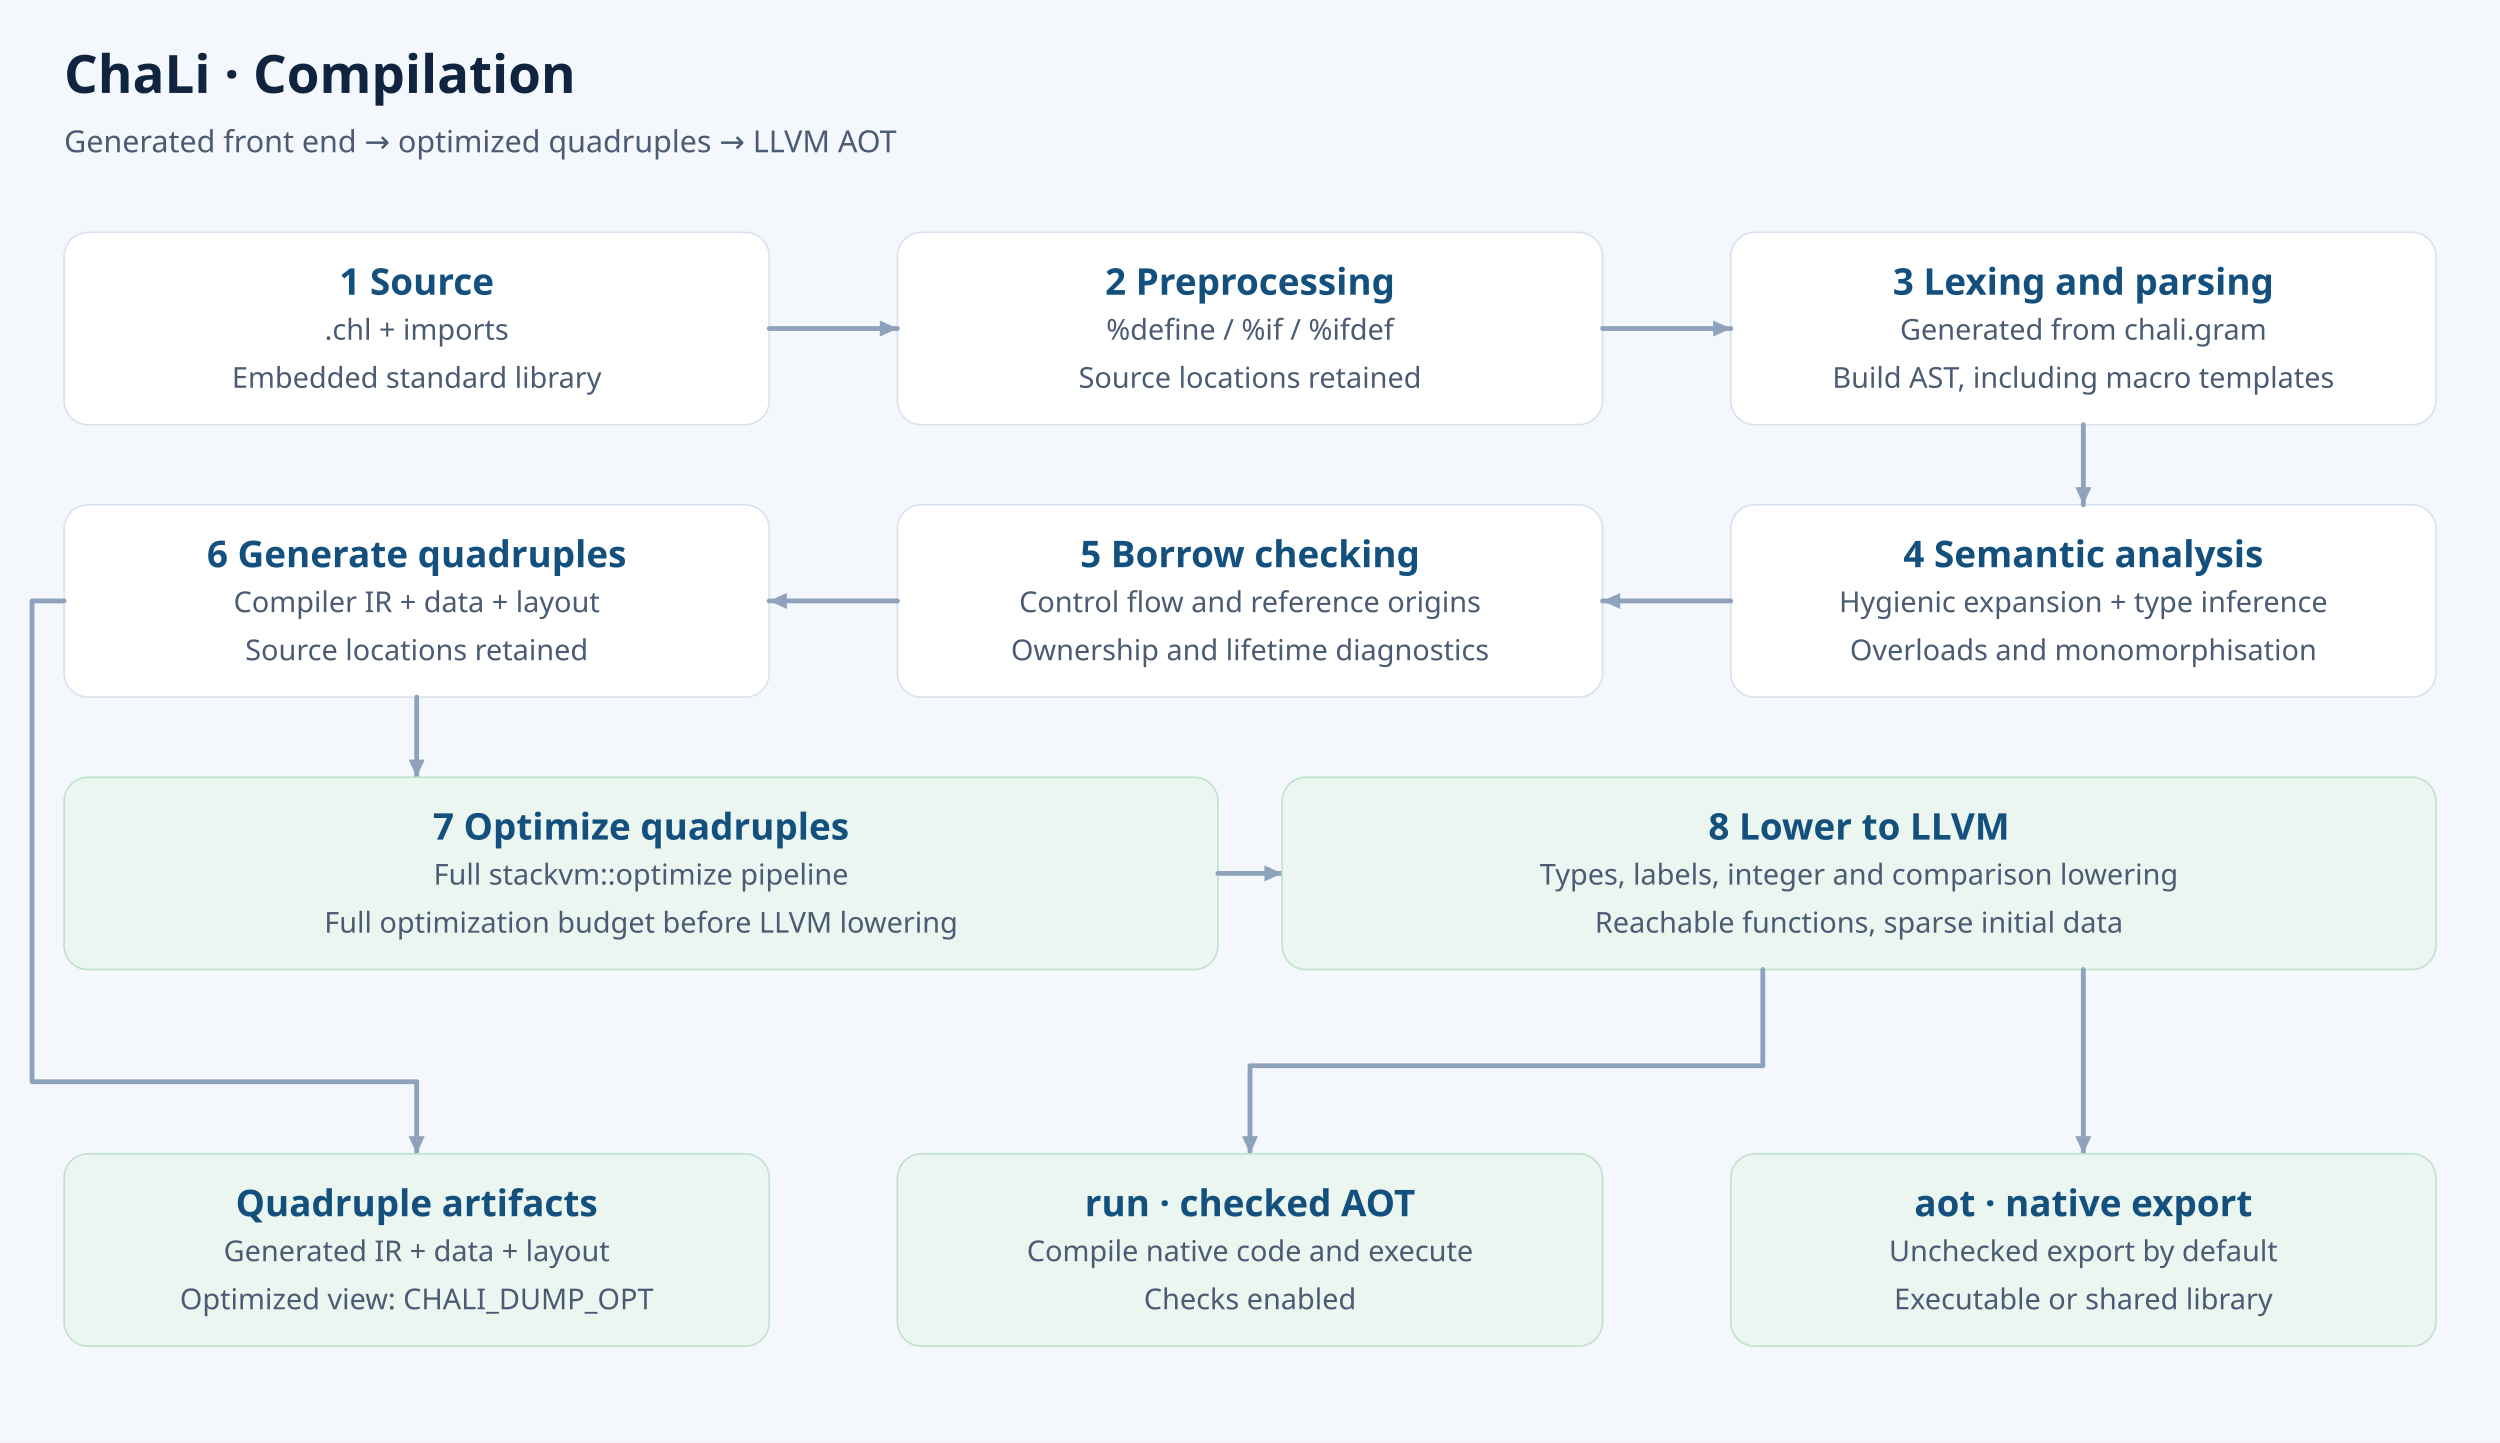
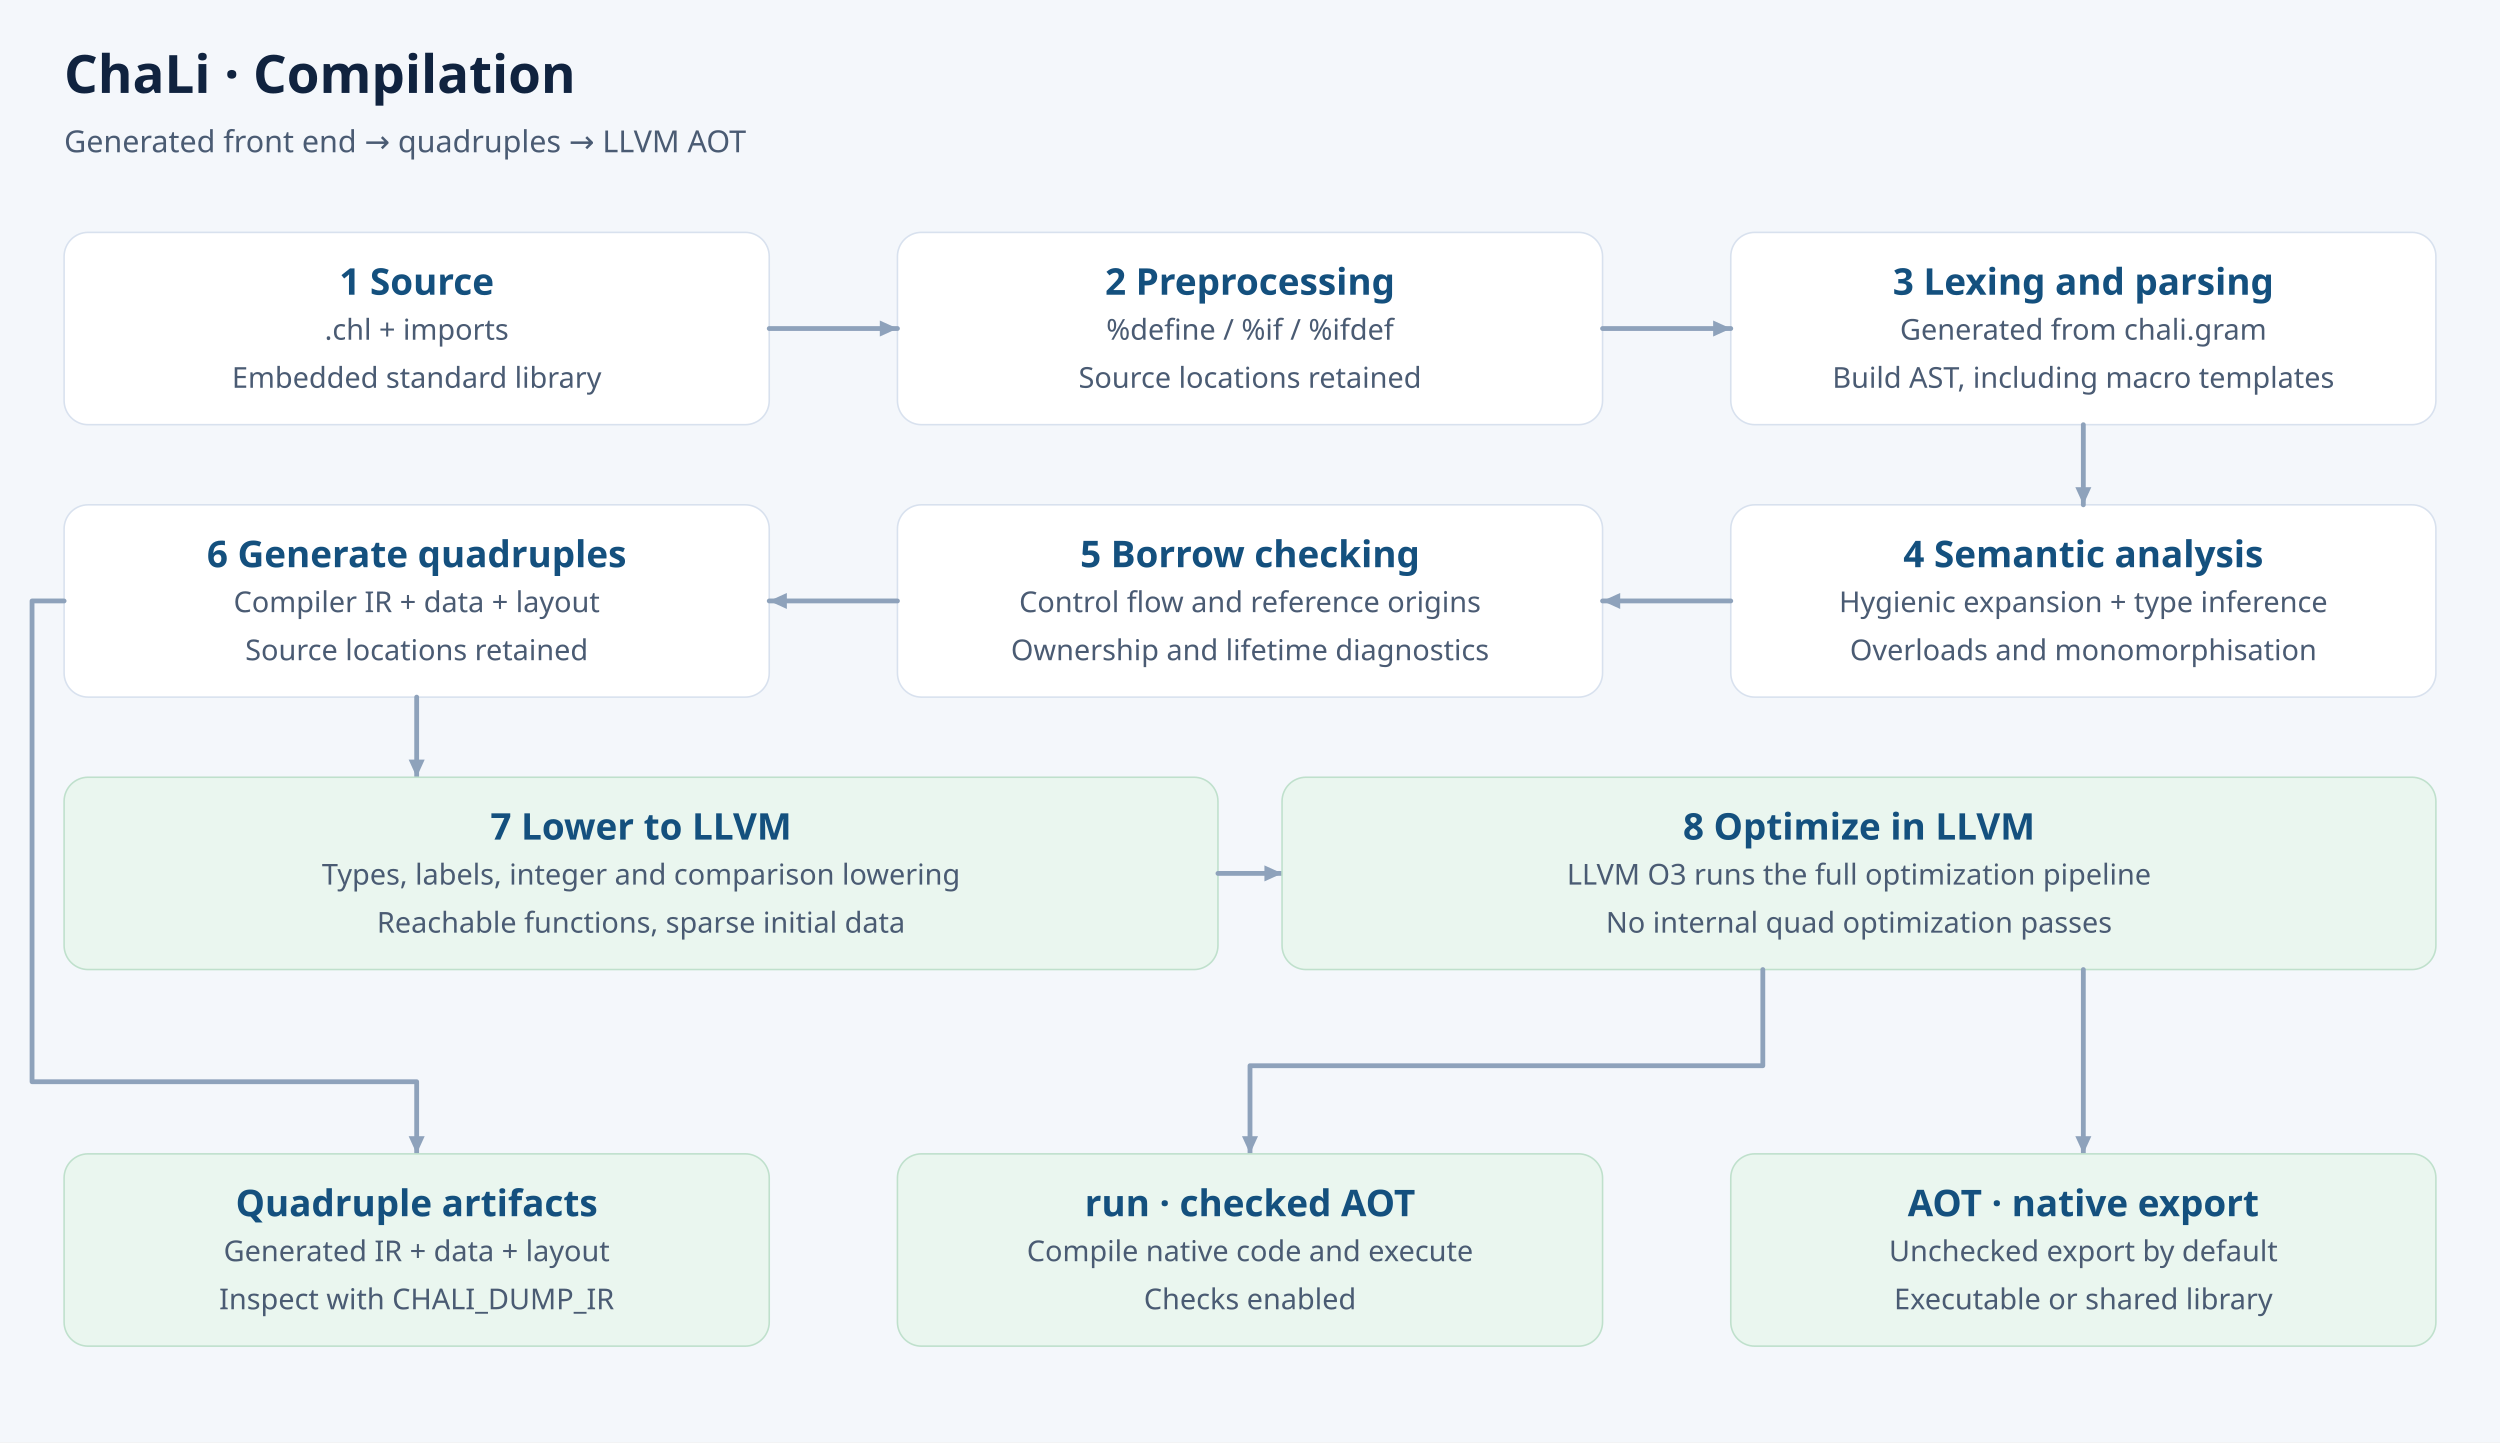
<svg xmlns="http://www.w3.org/2000/svg" width="1560" height="900" viewBox="0 0 1560 900">
  <rect width="1560" height="900" fill="#f4f7fb" />
  <text x="40" y="58" font-family="Microsoft YaHei, Segoe UI, Noto Sans SC, sans-serif" font-size="33" font-weight="700" fill="#10233f">ChaLi · Compilation</text>
-   <text x="40" y="95" font-family="Microsoft YaHei, Segoe UI, Noto Sans SC, sans-serif" font-size="19" fill="#4a5b73">Generated front end → optimized quadruples → LLVM AOT</text>
+   <text x="40" y="95" font-family="Microsoft YaHei, Segoe UI, Noto Sans SC, sans-serif" font-size="19" fill="#4a5b73">Generated front end → quadruples → LLVM AOT</text>
  <rect x="40" y="145" width="440" height="120" rx="15" fill="#ffffff" stroke="#d8e1ee" stroke-width="1" />
  <text x="260" y="175" font-family="Microsoft YaHei, Segoe UI, Noto Sans SC, sans-serif" font-size="23" font-weight="700" fill="#14507e" text-anchor="middle" dominant-baseline="central">1  Source</text>
  <text x="260" y="205" font-family="Microsoft YaHei, Segoe UI, Noto Sans SC, sans-serif" font-size="18" fill="#4a5b73" text-anchor="middle" dominant-baseline="central">.chl + imports</text>
  <text x="260" y="235" font-family="Microsoft YaHei, Segoe UI, Noto Sans SC, sans-serif" font-size="18" fill="#4a5b73" text-anchor="middle" dominant-baseline="central">Embedded standard library</text>
  <rect x="560" y="145" width="440" height="120" rx="15" fill="#ffffff" stroke="#d8e1ee" stroke-width="1" />
  <text x="780" y="175" font-family="Microsoft YaHei, Segoe UI, Noto Sans SC, sans-serif" font-size="23" font-weight="700" fill="#14507e" text-anchor="middle" dominant-baseline="central">2  Preprocessing</text>
  <text x="780" y="205" font-family="Microsoft YaHei, Segoe UI, Noto Sans SC, sans-serif" font-size="18" fill="#4a5b73" text-anchor="middle" dominant-baseline="central">%define / %if / %ifdef</text>
  <text x="780" y="235" font-family="Microsoft YaHei, Segoe UI, Noto Sans SC, sans-serif" font-size="18" fill="#4a5b73" text-anchor="middle" dominant-baseline="central">Source locations retained</text>
  <rect x="1080" y="145" width="440" height="120" rx="15" fill="#ffffff" stroke="#d8e1ee" stroke-width="1" />
  <text x="1300" y="175" font-family="Microsoft YaHei, Segoe UI, Noto Sans SC, sans-serif" font-size="23" font-weight="700" fill="#14507e" text-anchor="middle" dominant-baseline="central">3  Lexing and parsing</text>
  <text x="1300" y="205" font-family="Microsoft YaHei, Segoe UI, Noto Sans SC, sans-serif" font-size="18" fill="#4a5b73" text-anchor="middle" dominant-baseline="central">Generated from chali.gram</text>
  <text x="1300" y="235" font-family="Microsoft YaHei, Segoe UI, Noto Sans SC, sans-serif" font-size="18" fill="#4a5b73" text-anchor="middle" dominant-baseline="central">Build AST, including macro templates</text>
  <rect x="1080" y="315" width="440" height="120" rx="15" fill="#ffffff" stroke="#d8e1ee" stroke-width="1" />
  <text x="1300" y="345" font-family="Microsoft YaHei, Segoe UI, Noto Sans SC, sans-serif" font-size="23" font-weight="700" fill="#14507e" text-anchor="middle" dominant-baseline="central">4  Semantic analysis</text>
  <text x="1300" y="375" font-family="Microsoft YaHei, Segoe UI, Noto Sans SC, sans-serif" font-size="18" fill="#4a5b73" text-anchor="middle" dominant-baseline="central">Hygienic expansion + type inference</text>
  <text x="1300" y="405" font-family="Microsoft YaHei, Segoe UI, Noto Sans SC, sans-serif" font-size="18" fill="#4a5b73" text-anchor="middle" dominant-baseline="central">Overloads and monomorphisation</text>
  <rect x="560" y="315" width="440" height="120" rx="15" fill="#ffffff" stroke="#d8e1ee" stroke-width="1" />
  <text x="780" y="345" font-family="Microsoft YaHei, Segoe UI, Noto Sans SC, sans-serif" font-size="23" font-weight="700" fill="#14507e" text-anchor="middle" dominant-baseline="central">5  Borrow checking</text>
  <text x="780" y="375" font-family="Microsoft YaHei, Segoe UI, Noto Sans SC, sans-serif" font-size="18" fill="#4a5b73" text-anchor="middle" dominant-baseline="central">Control flow and reference origins</text>
  <text x="780" y="405" font-family="Microsoft YaHei, Segoe UI, Noto Sans SC, sans-serif" font-size="18" fill="#4a5b73" text-anchor="middle" dominant-baseline="central">Ownership and lifetime diagnostics</text>
  <rect x="40" y="315" width="440" height="120" rx="15" fill="#ffffff" stroke="#d8e1ee" stroke-width="1" />
  <text x="260" y="345" font-family="Microsoft YaHei, Segoe UI, Noto Sans SC, sans-serif" font-size="23" font-weight="700" fill="#14507e" text-anchor="middle" dominant-baseline="central">6  Generate quadruples</text>
  <text x="260" y="375" font-family="Microsoft YaHei, Segoe UI, Noto Sans SC, sans-serif" font-size="18" fill="#4a5b73" text-anchor="middle" dominant-baseline="central">Compiler IR + data + layout</text>
  <text x="260" y="405" font-family="Microsoft YaHei, Segoe UI, Noto Sans SC, sans-serif" font-size="18" fill="#4a5b73" text-anchor="middle" dominant-baseline="central">Source locations retained</text>
  <polyline points="480,205 560,205" fill="none" stroke="#8ea2bb" stroke-width="3" stroke-linecap="round" stroke-linejoin="round" />
  <polygon points="560,205 549,210 549,200" fill="#8ea2bb" />
  <polyline points="1000,205 1080,205" fill="none" stroke="#8ea2bb" stroke-width="3" stroke-linecap="round" stroke-linejoin="round" />
  <polygon points="1080,205 1069,210 1069,200" fill="#8ea2bb" />
  <polyline points="1300,265 1300,315" fill="none" stroke="#8ea2bb" stroke-width="3" stroke-linecap="round" stroke-linejoin="round" />
  <polygon points="1300,315 1295,304 1305,304" fill="#8ea2bb" />
  <polyline points="1080,375 1000,375" fill="none" stroke="#8ea2bb" stroke-width="3" stroke-linecap="round" stroke-linejoin="round" />
  <polygon points="1000,375 1011,370 1011,380" fill="#8ea2bb" />
  <polyline points="560,375 480,375" fill="none" stroke="#8ea2bb" stroke-width="3" stroke-linecap="round" stroke-linejoin="round" />
  <polygon points="480,375 491,370 491,380" fill="#8ea2bb" />
  <polyline points="260,435 260,485" fill="none" stroke="#8ea2bb" stroke-width="3" stroke-linecap="round" stroke-linejoin="round" />
  <polygon points="260,485 255,474 265,474" fill="#8ea2bb" />
  <rect x="40" y="485" width="720" height="120" rx="15" fill="#eaf6ef" stroke="#bfe0cc" stroke-width="1" />
-   <text x="400" y="515" font-family="Microsoft YaHei, Segoe UI, Noto Sans SC, sans-serif" font-size="23" font-weight="700" fill="#14507e" text-anchor="middle" dominant-baseline="central">7  Optimize quadruples</text>
-   <text x="400" y="545" font-family="Microsoft YaHei, Segoe UI, Noto Sans SC, sans-serif" font-size="18" fill="#4a5b73" text-anchor="middle" dominant-baseline="central">Full stackvm::optimize pipeline</text>
-   <text x="400" y="575" font-family="Microsoft YaHei, Segoe UI, Noto Sans SC, sans-serif" font-size="18" fill="#4a5b73" text-anchor="middle" dominant-baseline="central">Full optimization budget before LLVM lowering</text>
+   <text x="400" y="515" font-family="Microsoft YaHei, Segoe UI, Noto Sans SC, sans-serif" font-size="23" font-weight="700" fill="#14507e" text-anchor="middle" dominant-baseline="central">7  Lower to LLVM</text>
+   <text x="400" y="545" font-family="Microsoft YaHei, Segoe UI, Noto Sans SC, sans-serif" font-size="18" fill="#4a5b73" text-anchor="middle" dominant-baseline="central">Types, labels, integer and comparison lowering</text>
+   <text x="400" y="575" font-family="Microsoft YaHei, Segoe UI, Noto Sans SC, sans-serif" font-size="18" fill="#4a5b73" text-anchor="middle" dominant-baseline="central">Reachable functions, sparse initial data</text>
  <polyline points="760,545 800,545" fill="none" stroke="#8ea2bb" stroke-width="3" stroke-linecap="round" stroke-linejoin="round" />
  <polygon points="800,545 789,550 789,540" fill="#8ea2bb" />
  <rect x="800" y="485" width="720" height="120" rx="15" fill="#eaf6ef" stroke="#bfe0cc" stroke-width="1" />
-   <text x="1160" y="515" font-family="Microsoft YaHei, Segoe UI, Noto Sans SC, sans-serif" font-size="23" font-weight="700" fill="#14507e" text-anchor="middle" dominant-baseline="central">8  Lower to LLVM</text>
-   <text x="1160" y="545" font-family="Microsoft YaHei, Segoe UI, Noto Sans SC, sans-serif" font-size="18" fill="#4a5b73" text-anchor="middle" dominant-baseline="central">Types, labels, integer and comparison lowering</text>
-   <text x="1160" y="575" font-family="Microsoft YaHei, Segoe UI, Noto Sans SC, sans-serif" font-size="18" fill="#4a5b73" text-anchor="middle" dominant-baseline="central">Reachable functions, sparse initial data</text>
+   <text x="1160" y="515" font-family="Microsoft YaHei, Segoe UI, Noto Sans SC, sans-serif" font-size="23" font-weight="700" fill="#14507e" text-anchor="middle" dominant-baseline="central">8  Optimize in LLVM</text>
+   <text x="1160" y="545" font-family="Microsoft YaHei, Segoe UI, Noto Sans SC, sans-serif" font-size="18" fill="#4a5b73" text-anchor="middle" dominant-baseline="central">LLVM O3 runs the full optimization pipeline</text>
+   <text x="1160" y="575" font-family="Microsoft YaHei, Segoe UI, Noto Sans SC, sans-serif" font-size="18" fill="#4a5b73" text-anchor="middle" dominant-baseline="central">No internal quad optimization passes</text>
  <polyline points="40,375 20,375 20,675 260,675 260,720" fill="none" stroke="#8ea2bb" stroke-width="3" stroke-linecap="round" stroke-linejoin="round" />
  <polygon points="260,720 255,709 265,709" fill="#8ea2bb" />
  <polyline points="1100,605 1100,665 780,665 780,720" fill="none" stroke="#8ea2bb" stroke-width="3" stroke-linecap="round" stroke-linejoin="round" />
  <polygon points="780,720 775,709 785,709" fill="#8ea2bb" />
  <polyline points="1300,605 1300,720" fill="none" stroke="#8ea2bb" stroke-width="3" stroke-linecap="round" stroke-linejoin="round" />
  <polygon points="1300,720 1295,709 1305,709" fill="#8ea2bb" />
  <rect x="40" y="720" width="440" height="120" rx="15" fill="#eaf6ef" stroke="#bfe0cc" stroke-width="1" />
  <text x="260" y="750" font-family="Microsoft YaHei, Segoe UI, Noto Sans SC, sans-serif" font-size="23" font-weight="700" fill="#14507e" text-anchor="middle" dominant-baseline="central">Quadruple artifacts</text>
  <text x="260" y="780" font-family="Microsoft YaHei, Segoe UI, Noto Sans SC, sans-serif" font-size="18" fill="#4a5b73" text-anchor="middle" dominant-baseline="central">Generated IR + data + layout</text>
-   <text x="260" y="810" font-family="Microsoft YaHei, Segoe UI, Noto Sans SC, sans-serif" font-size="18" fill="#4a5b73" text-anchor="middle" dominant-baseline="central">Optimized view: CHALI_DUMP_OPT</text>
+   <text x="260" y="810" font-family="Microsoft YaHei, Segoe UI, Noto Sans SC, sans-serif" font-size="18" fill="#4a5b73" text-anchor="middle" dominant-baseline="central">Inspect with CHALI_DUMP_IR</text>
  <rect x="560" y="720" width="440" height="120" rx="15" fill="#eaf6ef" stroke="#bfe0cc" stroke-width="1" />
  <text x="780" y="750" font-family="Microsoft YaHei, Segoe UI, Noto Sans SC, sans-serif" font-size="23" font-weight="700" fill="#14507e" text-anchor="middle" dominant-baseline="central">run · checked AOT</text>
  <text x="780" y="780" font-family="Microsoft YaHei, Segoe UI, Noto Sans SC, sans-serif" font-size="18" fill="#4a5b73" text-anchor="middle" dominant-baseline="central">Compile native code and execute</text>
  <text x="780" y="810" font-family="Microsoft YaHei, Segoe UI, Noto Sans SC, sans-serif" font-size="18" fill="#4a5b73" text-anchor="middle" dominant-baseline="central">Checks enabled</text>
  <rect x="1080" y="720" width="440" height="120" rx="15" fill="#eaf6ef" stroke="#bfe0cc" stroke-width="1" />
-   <text x="1300" y="750" font-family="Microsoft YaHei, Segoe UI, Noto Sans SC, sans-serif" font-size="23" font-weight="700" fill="#14507e" text-anchor="middle" dominant-baseline="central">aot · native export</text>
+   <text x="1300" y="750" font-family="Microsoft YaHei, Segoe UI, Noto Sans SC, sans-serif" font-size="23" font-weight="700" fill="#14507e" text-anchor="middle" dominant-baseline="central">AOT · native export</text>
  <text x="1300" y="780" font-family="Microsoft YaHei, Segoe UI, Noto Sans SC, sans-serif" font-size="18" fill="#4a5b73" text-anchor="middle" dominant-baseline="central">Unchecked export by default</text>
  <text x="1300" y="810" font-family="Microsoft YaHei, Segoe UI, Noto Sans SC, sans-serif" font-size="18" fill="#4a5b73" text-anchor="middle" dominant-baseline="central">Executable or shared library</text>
</svg>
